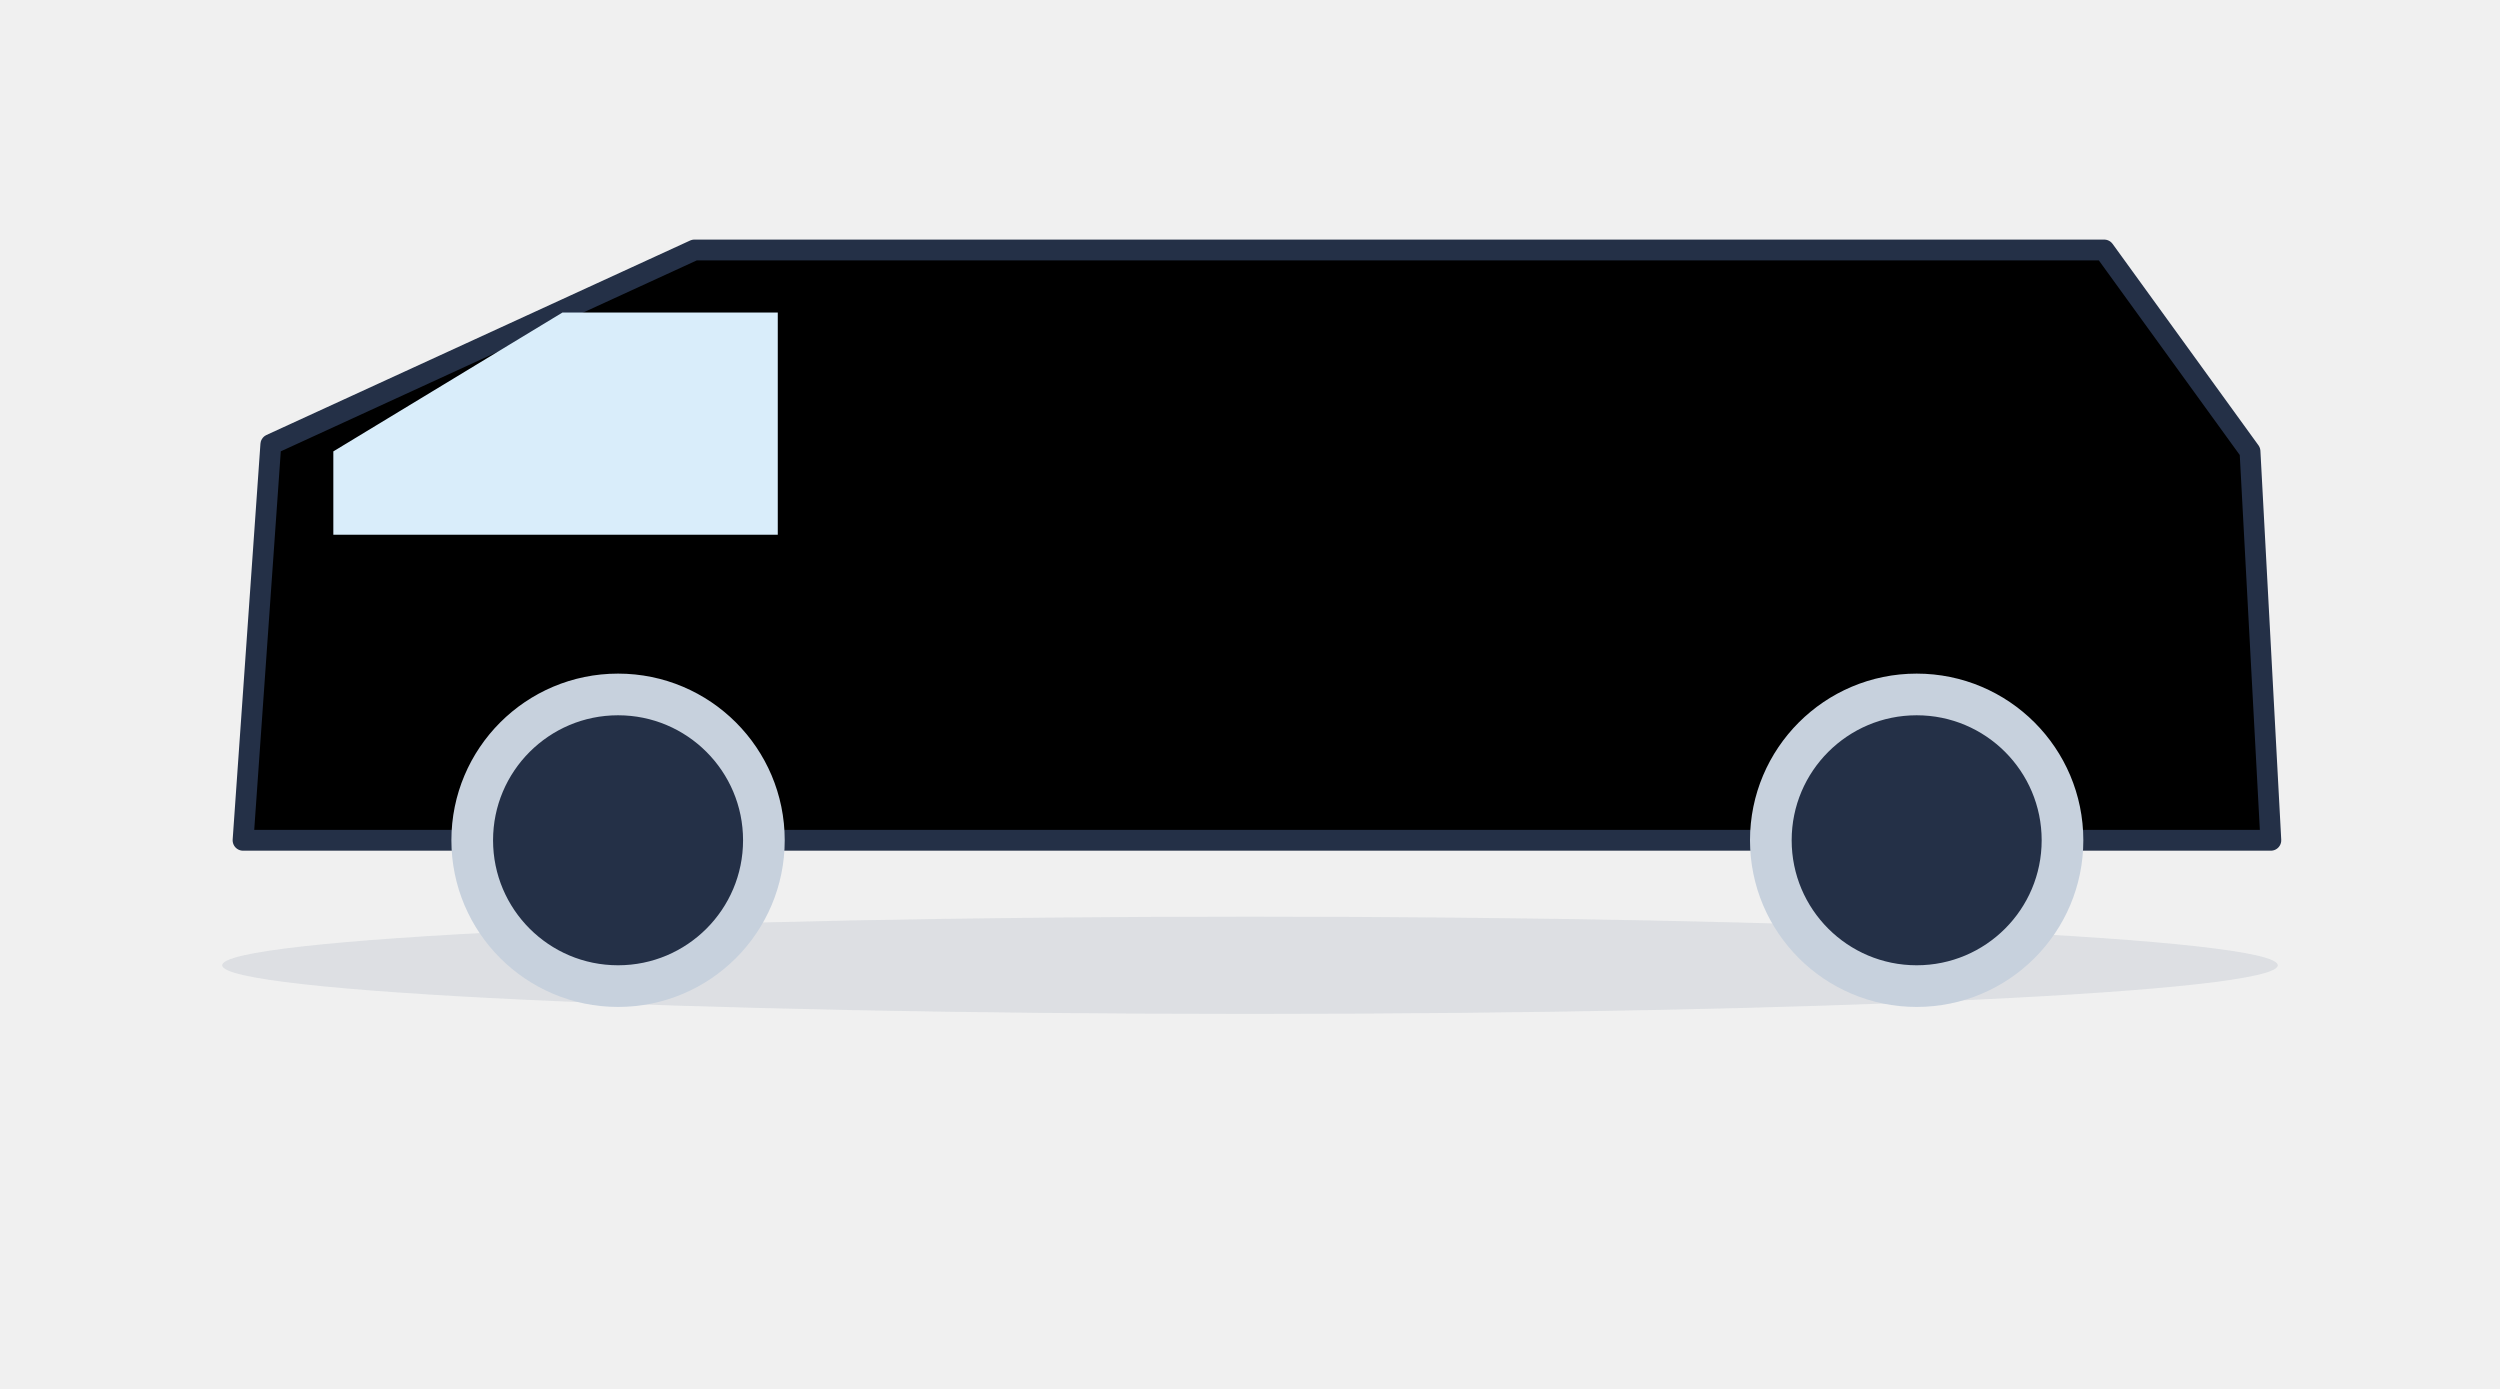
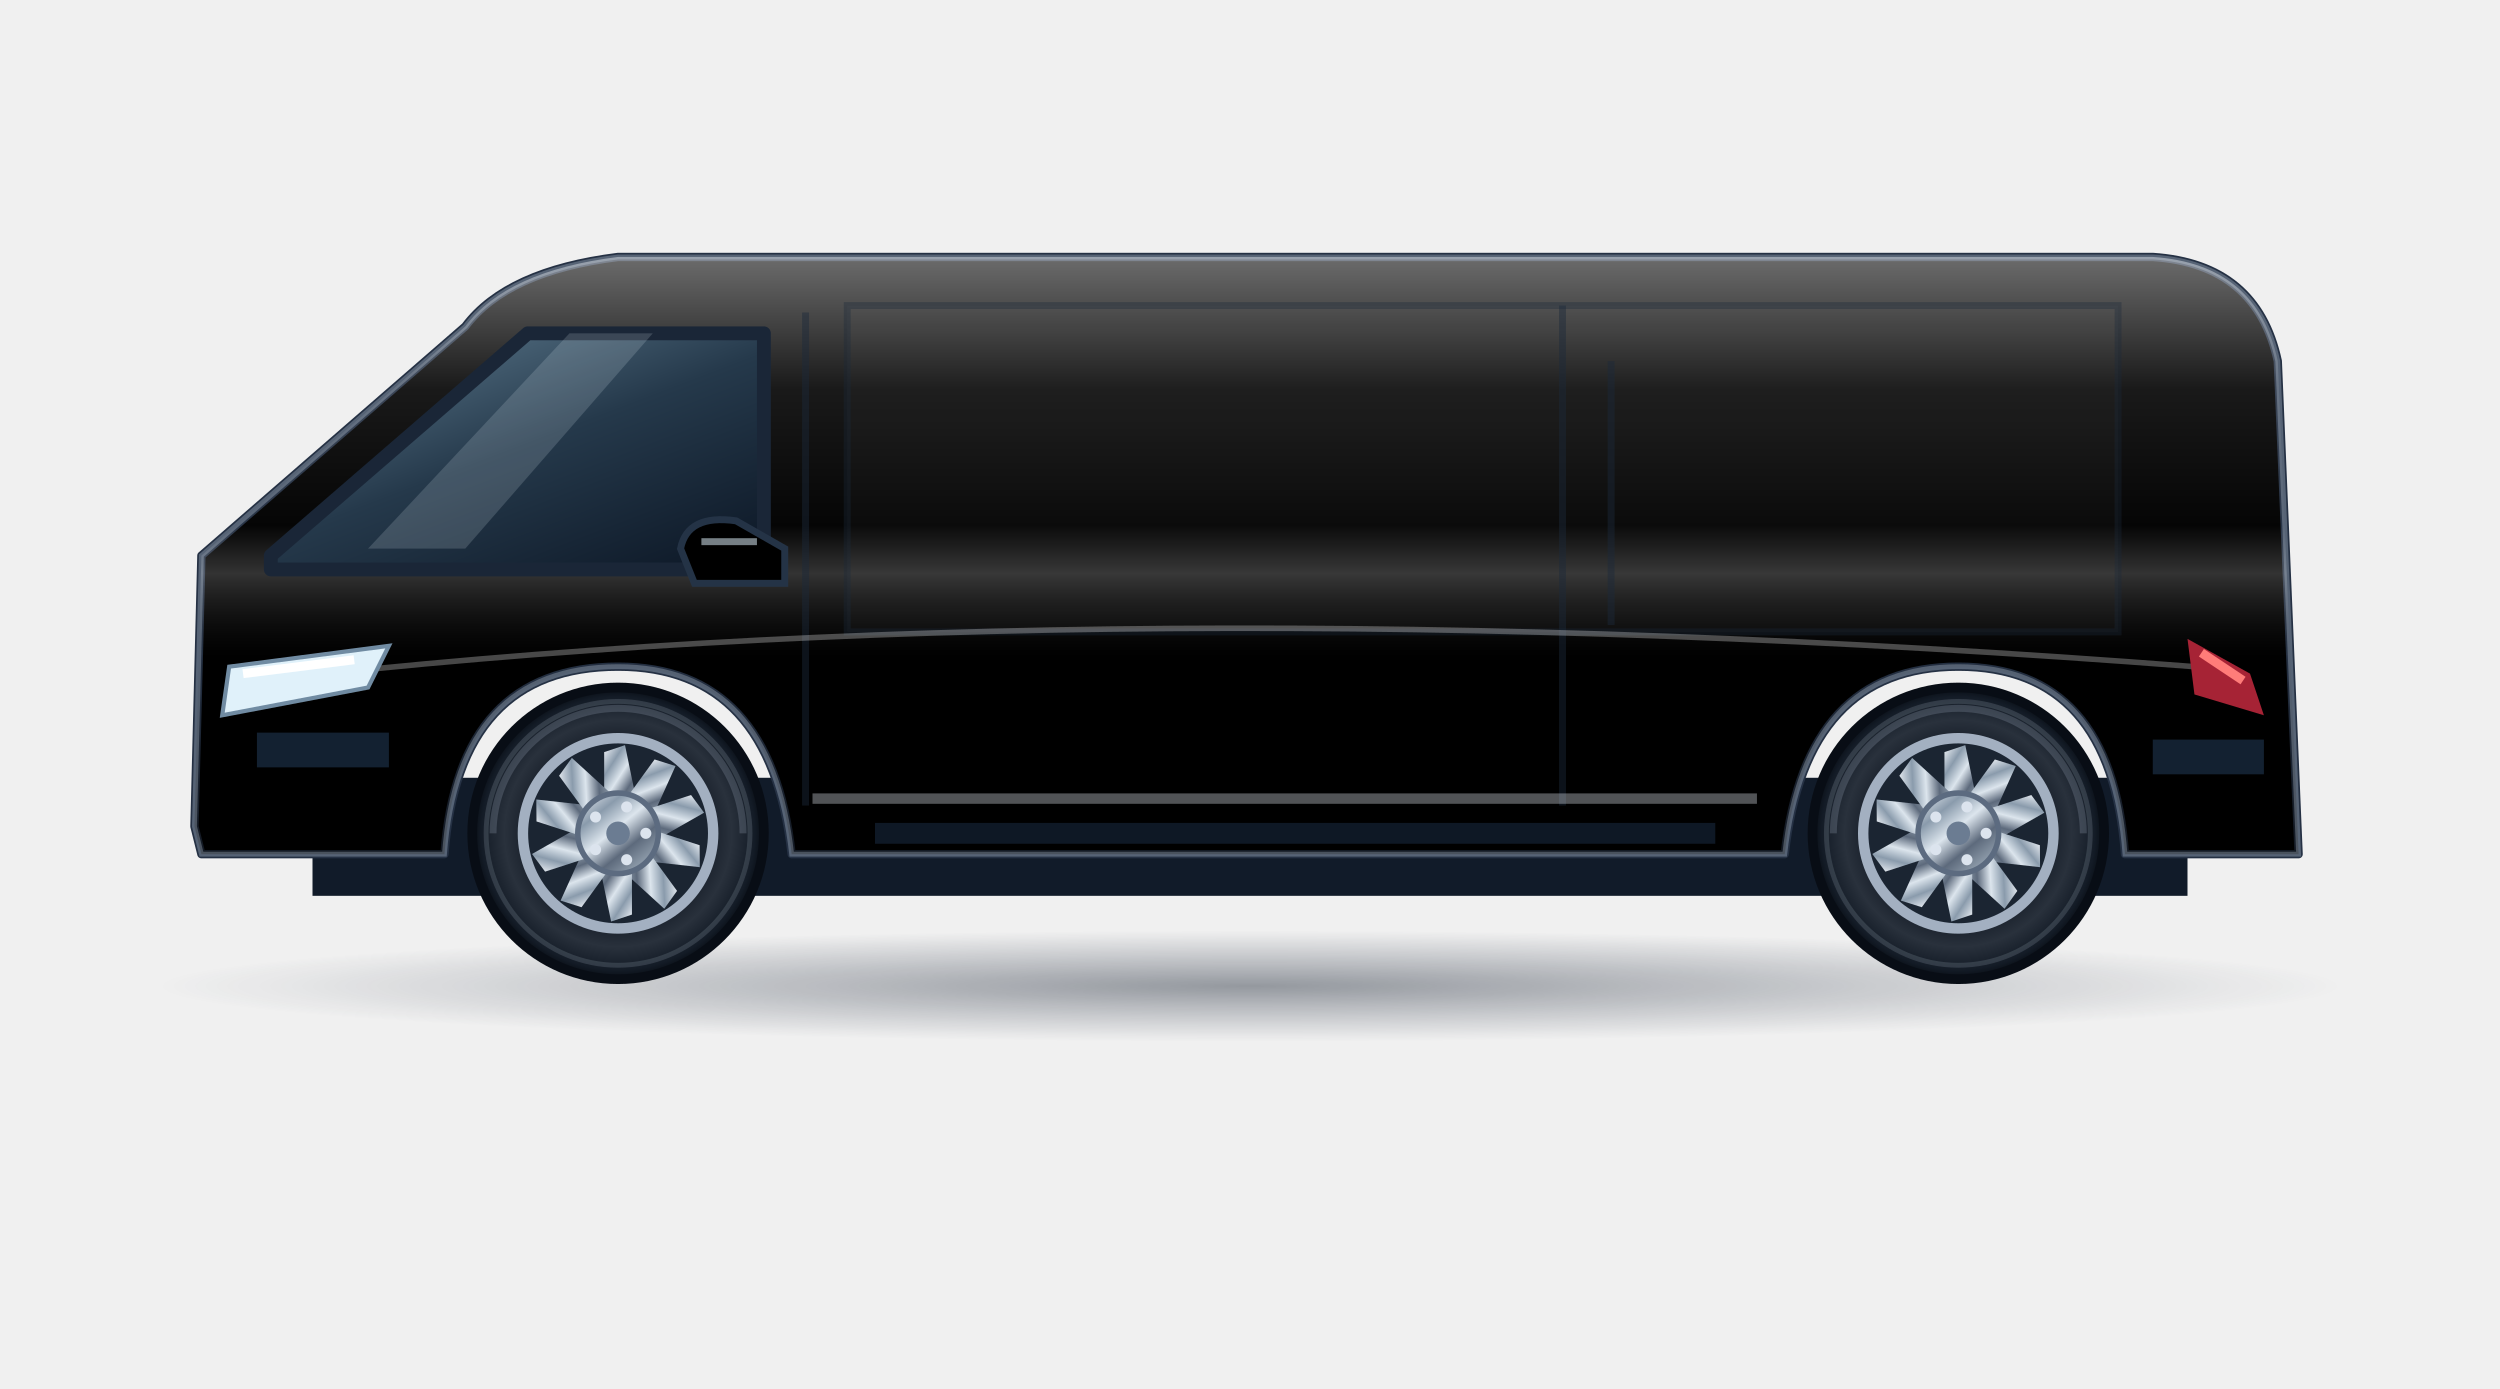
<svg xmlns="http://www.w3.org/2000/svg" viewBox="0 0 360 200">
  <g id="body">
-     <ellipse cx="180" cy="139" rx="148" ry="7" fill="#8492a6" opacity=".18" />
-     <path d="M35 121 L39 64 L100 36 L303 36 L324 65 L327 121Z" fill="currentColor" stroke="#243047" stroke-width="3" stroke-linejoin="round" />
-     <path d="M48 65 L81 45 H112 V77 H48Z" fill="#d9edfa" />
-     <g fill="#243047" stroke="#c7d1dd" stroke-width="6">
-       <circle cx="89" cy="121" r="21" />
-       <circle cx="276" cy="121" r="21" />
+     <defs>
+       <linearGradient id="van-paint" x1="0" y1="0" x2="0" y2="1" gradientUnits="objectBoundingBox">
+         <stop stop-color="#fff" stop-opacity=".42" />
+         <stop offset=".22" stop-color="#fff" stop-opacity=".1" />
+         <stop offset=".45" stop-color="#fff" stop-opacity=".02" />
+         <stop offset=".53" stop-color="#fff" stop-opacity=".2" />
+         <stop offset=".68" stop-color="#000" stop-opacity=".05" />
+         <stop offset="1" stop-color="#000" stop-opacity=".48" />
+       </linearGradient>
+       <linearGradient id="van-glass" x1="0" y1="0" x2=".8" y2="1">
+         <stop stop-color="#9fbdcc" />
+         <stop offset=".28" stop-color="#445d70" />
+         <stop offset=".54" stop-color="#25394b" />
+         <stop offset="1" stop-color="#101c2b" />
+       </linearGradient>
+       <linearGradient id="van-metal" x1="0" y1="0" x2=".8" y2="1">
+         <stop stop-color="#f5f8fc" />
+         <stop offset=".28" stop-color="#8a9bac" />
+         <stop offset=".5" stop-color="#dce5ed" />
+         <stop offset=".72" stop-color="#5d6a7c" />
+         <stop offset="1" stop-color="#a0aebb" />
+       </linearGradient>
+       <radialGradient id="van-tyre">
+         <stop offset=".55" stop-color="#101722" />
+         <stop offset=".78" stop-color="#29313c" />
+         <stop offset=".94" stop-color="#131b26" />
+         <stop offset="1" stop-color="#080d14" />
+       </radialGradient>
+       <radialGradient id="van-shadow">
+         <stop stop-color="#0a1424" stop-opacity=".4" />
+         <stop offset="1" stop-color="#172338" stop-opacity="0" />
+       </radialGradient>
+     </defs>
+     <ellipse cx="180" cy="142" rx="158" ry="8" fill="url(#van-shadow)" />
+     <path d="M45 112H315V129H45Z" fill="#111b29" />
+     <path d="M28 119L29 80L67 47Q73 39 89 37H310Q325 38 328 52L331 123H306Q304 96 282 96Q260 96 257 123H114Q111 96 89 96Q66 96 64 123H29Z" fill="currentColor" stroke="#253144" stroke-width="1.2" stroke-linejoin="round" />
+     <path d="M28 119L29 80L67 47Q73 39 89 37H310Q325 38 328 52L331 123H306Q304 96 282 96Q260 96 257 123H114Q111 96 89 96Q66 96 64 123H29Z" fill="url(#van-paint)" />
+     <path d="M28 119L29 80L67 47Q73 39 89 37H310Q325 38 328 52L331 123H306Q304 96 282 96Q260 96 257 123H114Q111 96 89 96Q66 96 64 123H29Z" fill="none" stroke="#dce9f8" stroke-opacity=".27" stroke-width=".7" />
+     <path d="M39 80L76 48H110V82H39Z" fill="url(#van-glass)" stroke="#1a2637" stroke-width="2" stroke-linejoin="round" />
+     <path d="M122 44H305V91H122Z" fill="#fff" fill-opacity=".025" stroke="#1b293b" stroke-opacity=".35" />
+     <path d="M116 45V116M225 44V116M232 52V90" fill="none" stroke="#1b293b" stroke-opacity=".45" />
+     <path d="M82 48L53 79H67L94 48Z" fill="#e7f4ff" fill-opacity=".16" />
+     <path d="M38 98Q160 84 316 96" fill="none" stroke="#fff" stroke-opacity=".28" stroke-width=".8" />
+     <path d="M117 115H253" fill="none" stroke="#eff5fc" stroke-opacity=".34" stroke-width="1.5" />
+     <path d="M37 108H56M310 109H326" stroke="#132131" stroke-width="5" />
+     <path d="M33 96L56 93L53 99L32 103Z" fill="#e0f1fa" stroke="#708ba2" stroke-width=".6" />
+     <path d="M35 97L51 95" stroke="#fff" stroke-width="1.3" />
+     <path d="M315 92L324 97L326 103L316 100Z" fill="#a62335" />
+     <path d="M317 94L323 98" stroke="#ff7c79" stroke-width="1.3" />
+     <path d="M158 87H169M231 87H242" stroke="url(#van-metal)" stroke-width="2" stroke-linecap="round" />
+     <path d="M113 79L106 75Q99 74 98 79L100 84H113Z" fill="currentColor" stroke="#243346" />
+     <path d="M101 78H109" stroke="#d7e7f1" stroke-opacity=".55" />
+     <path d="M126 120H247" stroke="#0e1825" stroke-width="3" />
+     <g transform="translate(89 120)">
+       <circle r="21" fill="url(#van-tyre)" stroke="#080d15" stroke-width="1.4" />
+       <circle r="19" fill="none" stroke="#707a87" stroke-opacity=".32" stroke-width=".7" />
+       <path d="M-18 0 A18 18 0 0 1 18 0" fill="none" stroke="#b0bdcc" stroke-opacity=".22" />
+       <circle r="13.7" fill="#1b2532" stroke="#a3b0c1" stroke-width="1.5" />
+       <path d="M-2 -3 L-2 -11.7 L1 -12.7 L3 -3Z" fill="url(#van-metal)" transform="rotate(0)" />
+       <path d="M-2 -3 L-2 -11.7 L1 -12.7 L3 -3Z" fill="url(#van-metal)" transform="rotate(36)" />
+       <path d="M-2 -3 L-2 -11.7 L1 -12.7 L3 -3Z" fill="url(#van-metal)" transform="rotate(72)" />
+       <path d="M-2 -3 L-2 -11.7 L1 -12.7 L3 -3Z" fill="url(#van-metal)" transform="rotate(108)" />
+       <path d="M-2 -3 L-2 -11.7 L1 -12.7 L3 -3Z" fill="url(#van-metal)" transform="rotate(144)" />
+       <path d="M-2 -3 L-2 -11.7 L1 -12.7 L3 -3Z" fill="url(#van-metal)" transform="rotate(180)" />
+       <path d="M-2 -3 L-2 -11.7 L1 -12.7 L3 -3Z" fill="url(#van-metal)" transform="rotate(216)" />
+       <path d="M-2 -3 L-2 -11.7 L1 -12.7 L3 -3Z" fill="url(#van-metal)" transform="rotate(252)" />
+       <path d="M-2 -3 L-2 -11.7 L1 -12.7 L3 -3Z" fill="url(#van-metal)" transform="rotate(288)" />
+       <path d="M-2 -3 L-2 -11.7 L1 -12.7 L3 -3Z" fill="url(#van-metal)" transform="rotate(324)" />
+       <circle r="5.8" fill="url(#van-metal)" stroke="#5c6b80" stroke-width=".8" />
+       <circle cx="4.00" cy="0.00" r=".8" fill="#dce4ee" />
+       <circle cx="1.24" cy="3.80" r=".8" fill="#dce4ee" />
+       <circle cx="-3.24" cy="2.35" r=".8" fill="#dce4ee" />
+       <circle cx="-3.24" cy="-2.35" r=".8" fill="#dce4ee" />
+       <circle cx="1.24" cy="-3.80" r=".8" fill="#dce4ee" />
+       <circle r="1.7" fill="#6b7c92" />
+     </g>
+     <g transform="translate(282 120)">
+       <circle r="21" fill="url(#van-tyre)" stroke="#080d15" stroke-width="1.4" />
+       <circle r="19" fill="none" stroke="#707a87" stroke-opacity=".32" stroke-width=".7" />
+       <path d="M-18 0 A18 18 0 0 1 18 0" fill="none" stroke="#b0bdcc" stroke-opacity=".22" />
+       <circle r="13.7" fill="#1b2532" stroke="#a3b0c1" stroke-width="1.5" />
+       <path d="M-2 -3 L-2 -11.7 L1 -12.7 L3 -3Z" fill="url(#van-metal)" transform="rotate(0)" />
+       <path d="M-2 -3 L-2 -11.7 L1 -12.7 L3 -3Z" fill="url(#van-metal)" transform="rotate(36)" />
+       <path d="M-2 -3 L-2 -11.7 L1 -12.7 L3 -3Z" fill="url(#van-metal)" transform="rotate(72)" />
+       <path d="M-2 -3 L-2 -11.7 L1 -12.7 L3 -3Z" fill="url(#van-metal)" transform="rotate(108)" />
+       <path d="M-2 -3 L-2 -11.7 L1 -12.7 L3 -3Z" fill="url(#van-metal)" transform="rotate(144)" />
+       <path d="M-2 -3 L-2 -11.7 L1 -12.7 L3 -3Z" fill="url(#van-metal)" transform="rotate(180)" />
+       <path d="M-2 -3 L-2 -11.7 L1 -12.7 L3 -3Z" fill="url(#van-metal)" transform="rotate(216)" />
+       <path d="M-2 -3 L-2 -11.7 L1 -12.7 L3 -3Z" fill="url(#van-metal)" transform="rotate(252)" />
+       <path d="M-2 -3 L-2 -11.7 L1 -12.7 L3 -3Z" fill="url(#van-metal)" transform="rotate(288)" />
+       <path d="M-2 -3 L-2 -11.7 L1 -12.7 L3 -3Z" fill="url(#van-metal)" transform="rotate(324)" />
+       <circle r="5.8" fill="url(#van-metal)" stroke="#5c6b80" stroke-width=".8" />
+       <circle cx="4.00" cy="0.00" r=".8" fill="#dce4ee" />
+       <circle cx="1.24" cy="3.80" r=".8" fill="#dce4ee" />
+       <circle cx="-3.24" cy="2.35" r=".8" fill="#dce4ee" />
+       <circle cx="-3.24" cy="-2.35" r=".8" fill="#dce4ee" />
+       <circle cx="1.24" cy="-3.80" r=".8" fill="#dce4ee" />
+       <circle r="1.7" fill="#6b7c92" />
    </g>
  </g>
</svg>
